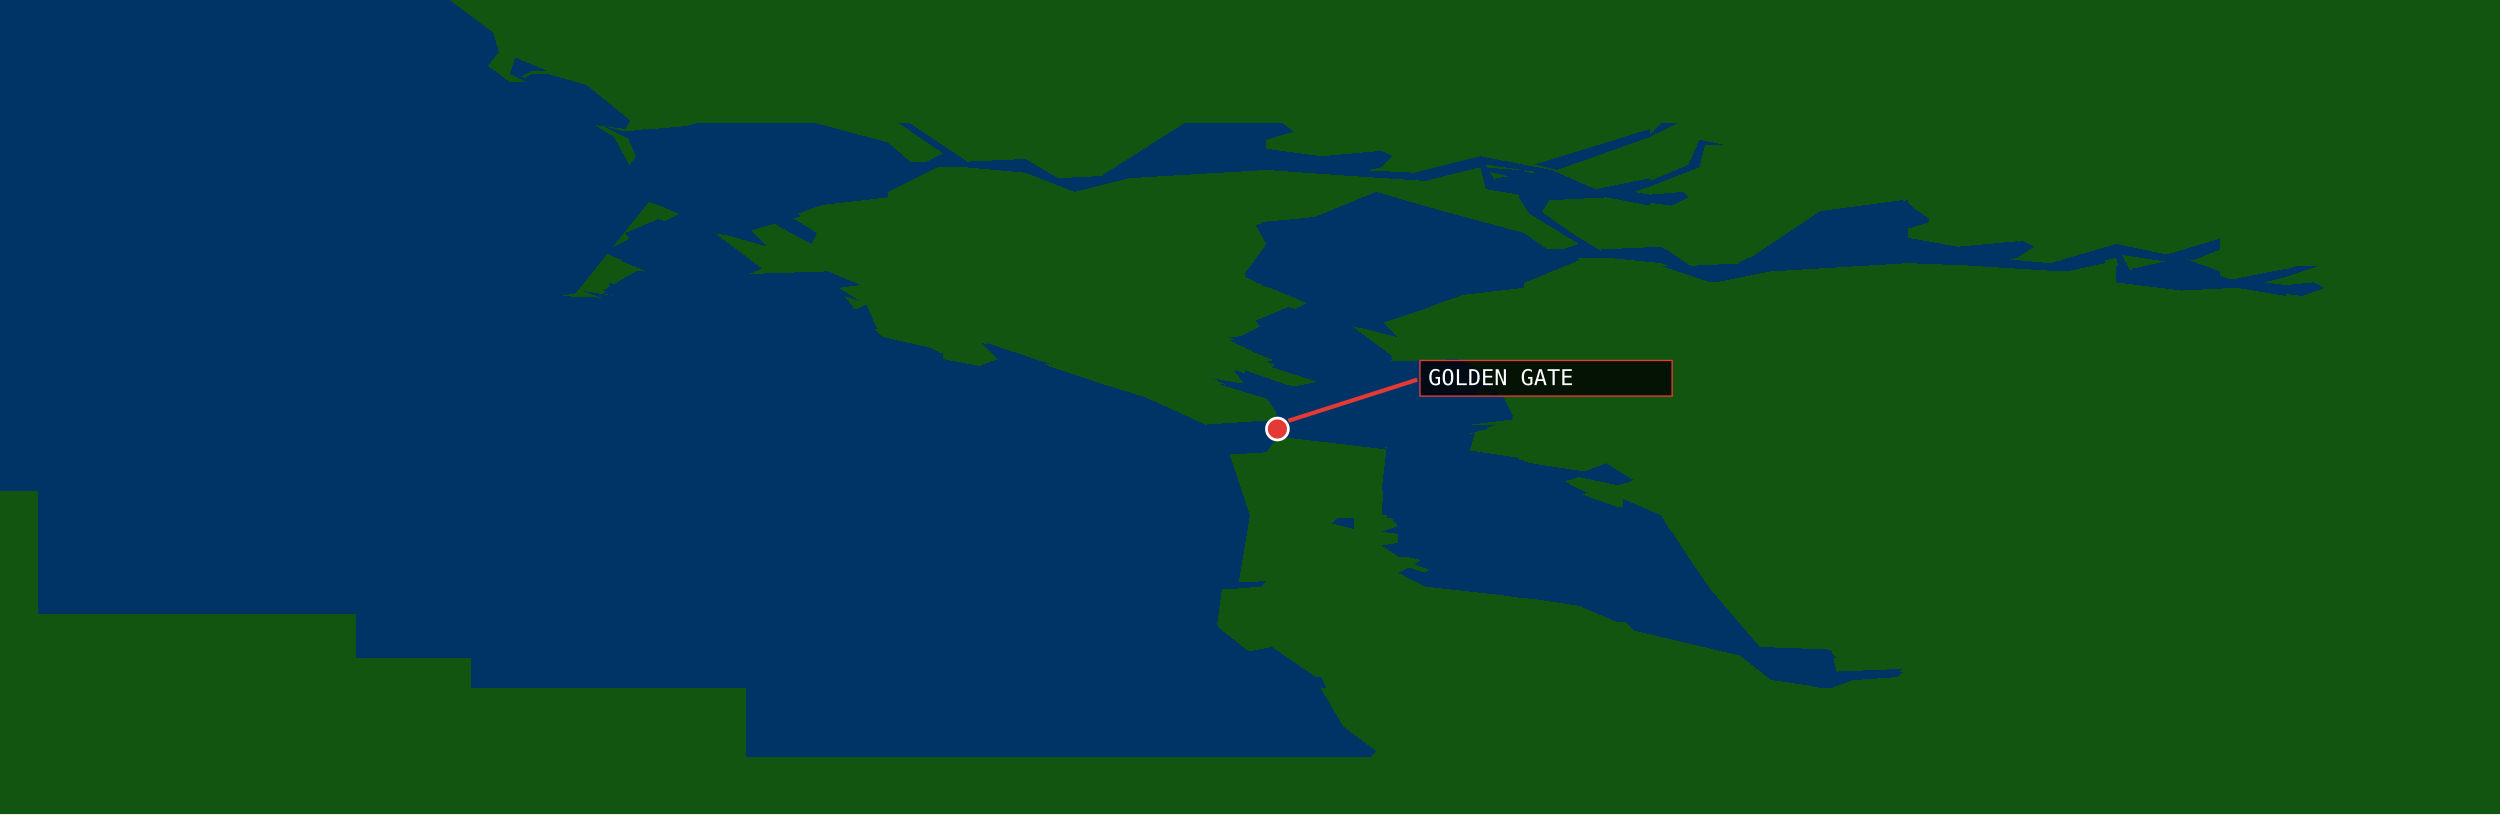
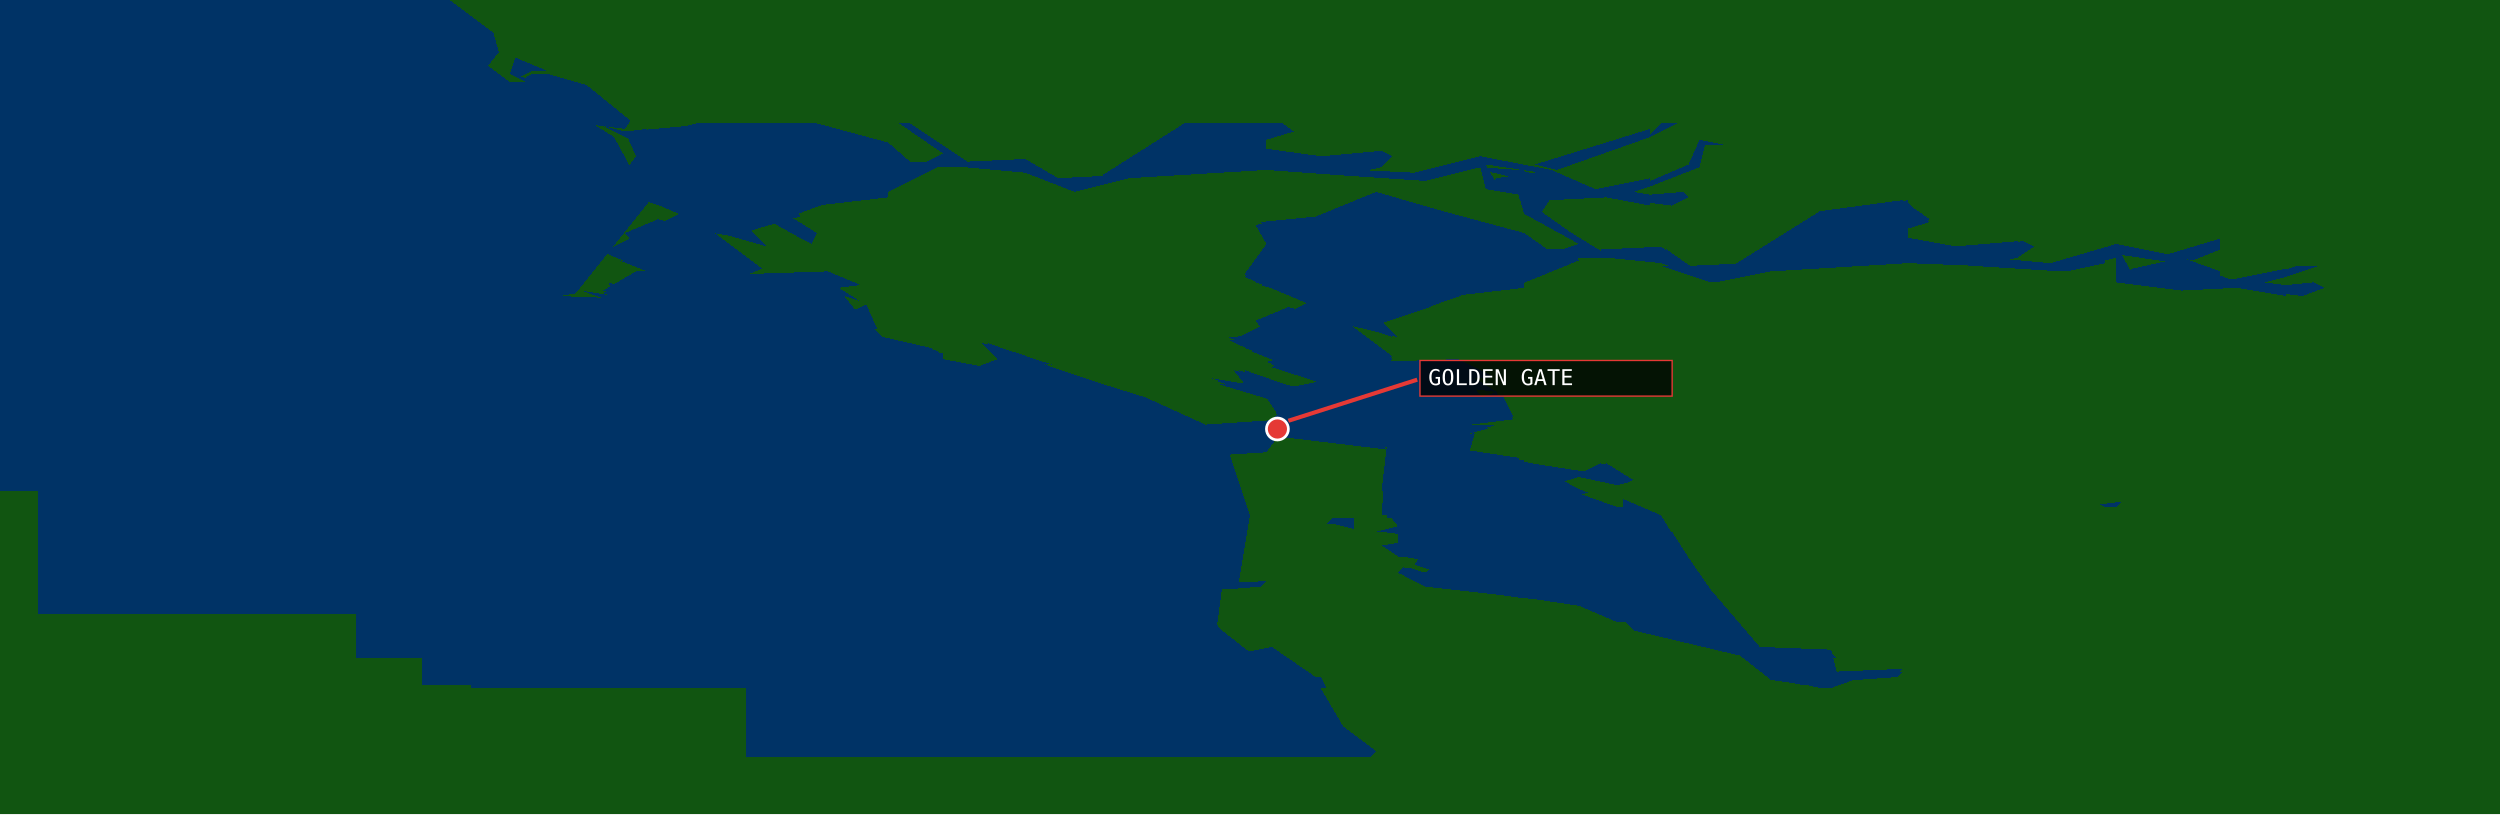
<svg xmlns="http://www.w3.org/2000/svg" width="912" height="297" viewBox="0 0 912 297" shape-rendering="crispEdges">
  <rect width="912" height="297" fill="#115511" />
  <g fill="#003366" stroke="none">
    <polygon points="138,0 228,72 194,111 234,111 238,100 438,159 446,179 0,179 0,0" />
    <polygon points="512,159 564,179 512,179" />
    <polygon points="502,72 458,103 502,117 564,95" />
    <polygon points="432,159 468,154 494,133 532,137 528,168 494,154 428,163" />
    <polygon points="480,109 450,124 484,139 508,130" />
    <polygon points="188,21 200,26 194,26 190,28 194,29 192,30 186,27" />
    <polygon points="132,11 180,12 182,19 178,24 186,30 192,30 224,50 230,61 238,68 236,71 132,71" />
    <polygon points="192,28 194,27 200,27 214,31 230,44 228,47 212,45 192,30" />
    <polygon points="220,46 228,48 236,47 236,52 246,54 240,56" />
    <polygon points="240,56 252,51 254,58 274,71 264,71" />
    <polygon points="554,62 554,71 550,69 552,65 540,61" />
    <polygon points="132,70 236,71 208,105 202,107 204,108 230,109 220,106 232,99 242,99 248,100 276,102 276,129 132,129" />
    <polygon points="248,82 246,91 254,89 246,98 254,98 256,94 258,98 266,99 242,99 232,91 240,91" />
    <polygon points="264,71 272,71 276,74 276,78" />
    <polygon points="276,102 312,114 318,122 340,127 342,129 274,129" />
    <polygon points="358,125 372,129 362,129" />
    <polygon points="276,74 280,78 284,78 284,80 288,80 298,85 294,88 276,78" />
    <polygon points="480,111 474,113 470,112 458,117 462,122 448,123 464,129 506,129 496,125" />
    <polygon points="462,89 518,103 520,111 502,117 508,122 496,118 484,116 480,111 454,100" />
    <polygon points="502,70 554,85 554,104 528,107 462,89 458,82 480,79" />
    <polygon points="132,128 276,128 276,179 132,179" />
    <polygon points="272,128 342,129 342,131 356,134 364,131 362,129 372,129 380,132 366,131 384,134 414,144 414,179 272,179" />
    <polygon points="414,144 438,155 468,153 460,164 444,165 450,179 410,179" />
    <polygon points="450,135 472,141 482,139 506,163 462,158 464,153 466,151 462,145 442,138 454,140" />
    <polygon points="454,127 506,129 502,132 532,131 542,136 536,137 544,142 536,141 484,140 462,132 466,131" />
    <polygon points="482,139 536,141 540,145 546,143 550,152 534,154 534,155 544,155 510,164 488,156" />
    <polygon points="506,162 528,159 536,158 534,165 554,168 554,179 504,179" />
    <polygon points="136,0 136,12 0,12 0,0" />
    <polygon points="164,0 180,12 136,12 134,0" />
    <polygon points="0,11 136,11 136,71 0,71" />
    <polygon points="554,62 558,63 554,69" />
    <polygon points="554,69 564,71 554,71" />
    <polygon points="0,70 136,70 136,129 0,129" />
    <polygon points="554,85 564,91 572,91 574,93 552,103" />
    <polygon points="554,71 564,71 560,78 586,93 574,93 570,91 576,89 558,78" />
    <polygon points="584,91 606,90 616,97 638,96 638,99 624,102 606,95 584,93" />
    <polygon points="634,96 638,94 638,97" />
    <polygon points="0,128 136,128 136,179 0,179" />
    <polygon points="552,168 578,172 584,170 594,174 592,176 574,173 564,176 550,176" />
    <polygon points="552,175 568,175 574,179 552,179" />
    <polygon points="14,70 208,127 220,156 202,196 238,215 14,221" />
    <polygon points="282,127 376,161 402,202 286,169" />
    <polygon points="264,45 228,71 272,85 332,63 288,45" />
    <polygon points="202,127 238,122 264,101 302,105 298,135 264,122 198,131" />
    <polygon points="250,77 220,92 256,107 278,98" />
    <polygon points="14,209 238,215 246,224 14,224" />
    <polygon points="250,79 244,81 240,80 228,85 232,90 218,91 234,97 276,97 266,93" />
    <polygon points="232,57 288,71 292,79 274,84 280,90 266,86 254,84 250,79 224,68" />
    <polygon points="298,45 324,52 324,72 298,75 232,57 228,48 250,46 254,45" />
    <polygon points="324,52 332,59 342,59 342,61 322,71" />
    <polygon points="332,45 332,45 356,61 342,61 338,59 344,56 328,45 328,45" />
    <polygon points="352,59 374,58 386,65 406,64 412,65 392,70 374,63 352,61" />
    <polygon points="402,64 432,45 434,45 462,45 462,62 412,65" />
    <polygon points="468,45 472,48 462,51 462,45" />
    <polygon points="460,54 482,57 504,55 508,57 504,61 490,64 462,62" />
    <polygon points="496,62 516,63 540,57 566,62 562,63 542,60 546,67 542,69 540,61 520,66 490,64" />
    <polygon points="566,62 582,69 602,65 602,68 596,70 602,71 602,75 586,72 566,73 542,69 546,65" />
    <polygon points="602,47 560,60 568,62 602,50" />
    <polygon points="184,112 208,123 238,120 230,132 216,132 224,155 178,155" />
    <polygon points="222,103 242,109 252,107 276,131 232,126 234,121 236,119 232,113 212,106 224,108" />
    <polygon points="226,95 276,97 272,100 302,99 314,104 306,105 314,110 308,108 254,108 234,100 236,99" />
    <polygon points="252,107 308,108 312,113 316,111 320,120 304,122 304,123 314,123 282,132 260,124" />
    <polygon points="276,130 298,126 306,126 304,133 324,135 324,155 274,155" />
    <polygon points="322,135 346,139 354,137 362,141 360,143 342,140 332,143 320,143" />
    <polygon points="322,142 336,142 348,147 344,147 344,148 358,153 360,155 320,155" />
    <polygon points="358,153 360,152 360,150 374,155 358,155" />
    <polygon points="180,154 224,155 220,179 212,179 212,195 224,205 232,203 248,215 180,215" />
    <polygon points="276,154 280,160 274,161 282,162 280,166 274,166 282,170 292,172 324,155" />
    <polygon points="290,170 286,173 292,175 290,176 284,175 282,177 290,180 324,185 324,155" />
    <polygon points="320,154 374,155 390,182 368,194 358,194 342,188 324,185" />
    <polygon points="390,182 410,203 404,206 366,197 362,192" />
    <polygon points="400,204 410,203 436,205 438,213 462,212 460,214 448,215 414,215" />
    <polygon points="44,70 80,82 90,90 110,95 112,97 42,97" />
    <polygon points="128,93 142,97 132,97" />
    <polygon points="48,45 50,45 52,45 52,47 56,47 66,52 64,55 44,45 44,45" />
    <polygon points="606,45 602,49 602,50 612,45" />
    <polygon points="620,51 616,60 602,66 602,68 620,61 622,53 630,53" />
    <polygon points="602,71 614,70 616,72 610,75 602,74" />
    <polygon points="40,96 112,97 112,99 128,102 134,99 132,97 142,97 152,100 136,99 154,102 184,112 184,155 40,155" />
    <polygon points="40,154 184,154 184,215 40,215" />
    <polygon points="40,213 184,213 184,224 40,224" />
    <polygon points="250,215 254,224 180,224 180,213" />
    <polygon points="414,215 450,214 434,218" />
    <polygon points="256,158 264,159 260,158" />
    <polygon points="264,159 262,156 260,158" />
    <polygon points="262,156 258,156 260,158" />
    <polygon points="258,156 256,158 260,158" />
    <polygon points="728,95 750,96 768,92 768,96 754,99 722,97" />
    <polygon points="134,129 278,129 278,189 134,189" />
    <polygon points="134,187 278,187 278,240 134,240" />
    <polygon points="486,191 494,193 492,191" />
    <polygon points="494,193 494,189 492,191" />
    <polygon points="494,189 488,189 492,191" />
    <polygon points="488,189 486,191 492,191" />
    <polygon points="216,61 230,72 196,112 234,112 238,101 440,159 452,189 436,229 454,240 130,240 130,61" />
    <polygon points="512,159 610,194 636,235 518,202" />
    <polygon points="504,72 460,104 504,118 566,96" />
    <polygon points="436,159 470,154 496,135 534,138 530,168 496,154 432,163" />
    <polygon points="482,110 452,125 488,140 508,131" />
    <polygon points="130,239 144,240 130,240" />
    <polygon points="278,103 314,115 322,123 344,129 344,131 276,131" />
    <polygon points="362,126 376,131 366,131" />
    <polygon points="276,74 282,78 286,78 286,80 290,80 298,85 296,89 278,78" />
    <polygon points="482,112 476,114 472,113 460,118 464,123 448,124 466,131 508,131 498,126" />
    <polygon points="464,90 518,104 522,112 504,118 510,123 498,120 484,117 482,112 456,101" />
    <polygon points="504,71 556,85 556,105 530,108 464,90 460,82 482,79" />
    <polygon points="556,85 566,92 574,92 576,95 554,104" />
    <polygon points="556,71 566,72 562,78 588,94 576,94 572,92 578,90 558,78" />
    <polygon points="586,93 608,91 618,98 640,97 646,99 626,103 606,96 586,94" />
    <polygon points="634,98 666,78 696,73 696,96 646,99" />
    <polygon points="274,129 344,131 346,132 360,135 368,132 366,131 376,131 384,134 370,132 386,135 418,145 418,189 274,189" />
    <polygon points="418,145 440,155 470,153 462,164 448,165 454,189 412,189" />
    <polygon points="452,136 472,143 484,140 506,163 464,158 466,153 468,151 464,146 446,140 456,141" />
    <polygon points="456,128 508,131 504,134 534,132 544,138 538,138 546,143 538,142 486,141 464,134 466,132" />
    <polygon points="484,140 538,142 542,146 548,144 552,152 536,154 536,155 546,155 512,164 490,156" />
    <polygon points="508,162 530,159 538,158 536,165 556,168 556,189 506,189" />
    <polygon points="554,168 578,173 586,170 596,175 594,176 576,173 566,176 552,176" />
    <polygon points="554,175 570,175 580,181 578,180 576,181 592,186 592,189 552,189" />
    <polygon points="592,186 594,185 594,183 606,189 592,189" />
    <polygon points="274,187 418,187 418,240 274,240" />
    <polygon points="414,187 454,189 452,213 446,213 444,228 454,239 464,236 468,240 414,240" />
    <polygon points="508,187 512,193 504,194 512,195 512,199 506,199 512,203 522,205 556,189" />
    <polygon points="520,203 518,206 524,208 522,209 514,208 512,210 522,214 556,218 556,189" />
    <polygon points="552,187 606,189 624,215 602,227 592,227 576,221 556,218" />
    <polygon points="624,215 642,236 636,239 598,230 596,226" />
    <polygon points="634,237 642,236 668,238 670,240 638,240" />
    <polygon points="232,61 232,61 240,68 238,72 134,72 134,61" />
    <polygon points="258,61 276,72 264,72 248,61" />
    <polygon points="556,62 556,72 552,69 554,65 540,62" />
    <polygon points="554,62 558,63 556,69" />
    <polygon points="554,69 566,72 554,72" />
    <polygon points="134,70 238,72 210,107 204,108 206,109 232,111 222,107 234,101 244,100 250,101 278,103 278,131 134,131" />
    <polygon points="250,83 248,92 256,90 248,99 256,99 258,95 258,99 268,100 244,100 234,93 242,92" />
    <polygon points="264,71 274,72 278,75 278,78" />
    <polygon points="696,74 704,81 694,84" />
    <polygon points="694,87 714,90 738,88 742,90 736,94 722,97 696,96" />
+     <polygon points="228,71 228,71 192,112 232,112 238,101 438,160 452,188 434,229 468,247 392,250 154,250 154,71" />
+     <polygon points="512,160 606,194 634,234 516,201" />
+     <polygon points="502,71 460,103 502,117 564,95" />
+     <polygon points="434,160 468,154 494,134 532,138 528,168 494,154 430,162" />
+     <polygon points="480,110 452,125 484,139 506,130" />
+     <polygon points="154,239 468,247 470,250 154,250" />
+     <polygon points="276,102 312,114 320,123 342,128 342,130 274,130" />
+     <polygon points="360,125 374,130 364,130" />
+     <polygon points="276,74 280,78 284,78 284,80 288,79 296,85 294,88 276,77" />
+     <polygon points="480,111 474,114 472,113 460,118 464,123 448,123 466,130 506,130 496,126" />
+     <polygon points="464,89 516,103 520,112 502,117 508,123 496,119 484,117 480,111 456,100" />
+     <polygon points="504,71 554,85 554,104 528,108 464,89 460,81 480,79 500,71" />
+     <polygon points="554,85 564,91 572,91 574,94 552,104" />
+     <polygon points="554,71 564,71 560,77 586,94 574,94 570,91 576,89 556,78" />
+     <polygon points="584,92 606,90 616,97 638,97 644,98 624,103 604,95 584,93" />
+     <polygon points="632,97 664,77 694,73 694,95 644,98" />
+     <polygon points="272,128 342,130 344,131 358,134 366,132 364,130 374,130 382,133 368,132 384,135 416,145 416,188 272,188" />
+     <polygon points="416,145 440,156 470,153 462,163 446,164 454,188 410,188" />
+     <polygon points="452,135 472,142 482,139 504,162 464,159 466,153 468,151 464,146 444,139 456,140" />
+     <polygon points="456,127 506,130 502,133 532,132 542,137 536,138 544,142 536,141 484,140 464,133 466,131" />
+     <polygon points="482,139 536,141 540,145 546,144 550,153 534,154 534,155 544,155 510,163 488,157" />
+     <polygon points="506,161 528,159 536,159 534,164 554,167 554,188 504,188" />
+     <polygon points="552,168 578,172 584,169 594,174 592,176 574,173 564,176 550,175" />
+     <polygon points="552,175 568,175 578,180 576,180 574,180 590,185 590,188 550,188" />
+     <polygon points="590,185 592,185 592,182 604,188 590,188" />
+     <polygon points="272,186 416,186 416,247 272,247" />
+     <polygon points="412,186 454,188 452,212 444,212 442,227 454,238 464,236 478,247 412,247" />
+     <polygon points="506,187 510,192 502,194 510,194 510,198 504,199 510,203 520,204 554,188" />
+     <polygon points="518,203 516,206 522,207 520,209 512,207 510,209 520,213 554,218 554,188" />
+     <polygon points="550,186 604,188 622,215 600,226 590,226 574,220 554,218" />
+     <polygon points="622,215 642,236 636,238 596,230 594,225" />
+     <polygon points="632,237 642,236 666,237 670,245 694,244 692,246 678,247 646,247" />
+     <polygon points="236,71 236,71 154,71 154,71" />
+     <polygon points="274,71 274,71 262,71 262,71" />
+     <polygon points="554,71 554,71 554,71" />
+     <polygon points="562,71 564,71 554,71 554,71" />
+     <polygon points="214,71 236,71 208,106 202,107 204,109 230,110 220,107 232,100 242,99 248,100 276,102 276,130 154,130 154,71" />
+     <polygon points="248,82 246,91 254,89 246,99 254,99 256,94 256,99 266,100 242,100 232,92 240,92" />
+     <polygon points="264,71 272,71 276,74 276,77 264,71" />
+     <polygon points="694,73 702,80 694,83" />
+     <polygon points="692,86 712,90 736,88 740,90 734,93 720,97 694,95" />
+     <polygon points="726,94 748,96 772,89 792,93 792,95 774,93 778,100 772,102 772,94 752,99 720,97" />
+     <polygon points="792,105 772,102 778,98 792,95" />
+     <polygon points="792,93 790,93 792,93" />
+     <polygon points="154,128 276,128 276,188 154,188" />
+     <polygon points="154,186 276,186 276,247 154,247" />
+     <polygon points="154,245 276,245 276,250 154,250" />
+     <polygon points="272,245 416,245 416,250 272,250" />
+     <polygon points="480,247 480,250 412,250 412,245" />
+     <polygon points="646,247 682,246 670,250 658,250" />
+     <polygon points="768,185 772,185 770,184" />
+     <polygon points="772,185 774,183 770,184" />
+     <polygon points="774,183 766,184 770,184" />
+     <polygon points="766,184 768,185 770,184" />
+     <polygon points="484,191 494,192 490,190" />
+     <polygon points="494,192 492,189 490,190" />
+     <polygon points="492,189 486,189 490,190" />
+     <polygon points="486,189 484,191 490,190" />
    <polygon points="228,72 194,112 234,112 238,101 438,160 452,188 434,229 470,247 358,251 172,251 172,72" />
    <polygon points="512,160 608,194 634,234 516,201" />
    <polygon points="502,72 460,103 502,117 564,95 502,72" />
    <polygon points="434,160 470,154 494,134 534,138 530,168 494,154 430,162" />
    <polygon points="482,110 452,125 486,139 506,130" />
    <polygon points="172,240 470,247 472,251 172,251" />
    <polygon points="276,102 312,114 320,123 342,128 344,130 274,130" />
    <polygon points="360,125 374,130 364,130" />
    <polygon points="276,74 280,78 284,78 284,80 288,79 298,85 296,88 276,77" />
    <polygon points="482,111 476,114 472,113 460,118 464,123 450,124 466,130 506,130 496,126" />
    <polygon points="464,89 518,103 522,112 504,117 510,123 496,119 486,117 482,111 456,100" />
    <polygon points="508,72 554,85 554,104 528,108 464,89 460,81 482,79 498,72" />
    <polygon points="554,85 564,91 574,91 574,94 552,104" />
    <polygon points="564,72 562,77 586,94 574,94 570,91 576,89 558,78 554,72" />
    <polygon points="584,92 606,90 616,97 638,97 644,98 624,103 606,95 584,93" />
    <polygon points="634,97 664,77 694,73 694,95 644,98" />
    <polygon points="272,128 344,130 344,131 360,134 366,132 364,130 374,130 384,133 368,132 386,135 416,145 416,188 272,188" />
    <polygon points="416,145 440,156 470,153 462,163 448,164 456,188 410,188" />
    <polygon points="454,135 474,142 484,139 506,162 464,159 466,153 468,151 464,146 444,139 456,140" />
    <polygon points="458,127 506,130 502,133 532,132 544,137 536,138 544,142 538,141 486,140 466,133 468,131" />
    <polygon points="484,139 538,141 540,145 546,144 550,153 534,154 534,155 544,155 510,163 490,157" />
    <polygon points="506,161 528,159 536,159 534,164 554,167 554,188 504,188" />
    <polygon points="552,168 578,172 586,169 594,174 592,176 574,173 564,176 550,175" />
    <polygon points="552,175 568,175 580,180 576,180 576,180 590,185 592,188 550,188" />
    <polygon points="590,185 592,185 592,182 606,188 590,188" />
    <polygon points="272,186 416,186 416,247 272,247" />
    <polygon points="412,186 456,188 452,212 444,212 442,227 456,238 464,236 480,247 412,247" />
    <polygon points="506,187 510,192 504,194 510,194 510,198 504,199 510,203 522,204 554,188" />
    <polygon points="520,203 516,206 522,207 520,209 514,207 510,209 520,213 554,218 554,188" />
    <polygon points="550,186 606,188 622,215 600,226 590,226 574,220 554,218" />
    <polygon points="622,215 642,236 636,238 598,230 594,225" />
    <polygon points="632,237 642,236 668,237 670,245 694,244 692,246 680,247 646,247" />
    <polygon points="236,72 208,106 202,107 204,109 232,110 220,107 232,100 242,99 248,100 276,102 276,130 172,130 172,72" />
    <polygon points="248,82 246,91 254,89 246,99 254,99 256,94 258,99 266,100 244,100 232,92 240,92" />
    <polygon points="274,72 276,74 276,77 266,72" />
    <polygon points="694,73 704,80 694,83" />
    <polygon points="692,86 714,90 736,88 740,90 736,93 720,97 694,95" />
    <polygon points="726,94 748,96 772,89 796,94 794,96 774,93 778,100 774,102 772,94 752,99 720,97" />
    <polygon points="796,94 810,99 810,105 796,105 774,102 778,98" />
    <polygon points="810,87 790,93 800,95 810,91" />
    <polygon points="172,128 276,128 276,188 172,188" />
    <polygon points="172,186 276,186 276,247 172,247" />
    <polygon points="172,245 276,245 276,251 172,251" />
    <polygon points="272,245 416,245 416,251 272,251" />
    <polygon points="482,247 484,251 412,251 412,245" />
    <polygon points="646,247 682,246 668,251 664,251" />
    <polygon points="486,191 494,192 490,190" />
    <polygon points="494,192 492,189 490,190" />
    <polygon points="492,189 488,189 490,190" />
    <polygon points="488,189 486,191 490,190" />
    <polygon points="272,111 438,160 450,189 434,230 468,248 272,253" />
    <polygon points="512,160 606,194 634,235 516,202" />
    <polygon points="470,97 460,104 504,118 564,97" />
    <polygon points="434,160 468,155 496,134 534,138 530,170 496,155 430,164" />
    <polygon points="482,111 450,125 486,140 508,131" />
    <polygon points="272,243 468,248 496,276 496,276 272,276" />
    <polygon points="480,112 476,114 470,113 460,118 464,123 448,124 466,131 508,131 496,126" />
    <polygon points="488,97 518,104 522,112 504,118 510,123 496,119 484,117 480,112 454,101 458,97" />
    <polygon points="556,97 556,105 530,108 486,97" />
    <polygon points="570,97 554,104 554,97" />
    <polygon points="614,97 616,98 636,97 644,98 624,103 606,97" />
    <polygon points="632,98 634,97 676,97 644,98" />
    <polygon points="722,97 720,97 710,97" />
    <polygon points="774,97 776,100 772,103 772,97 762,97 752,99 720,97 722,97" />
    <polygon points="800,97 814,102 834,98 834,101 826,103 834,104 834,108 816,105 796,106 772,103 778,98 786,97" />
    <polygon points="416,145 438,156 470,154 462,165 446,166 454,189 408,189" />
    <polygon points="452,136 472,143 484,140 506,164 464,159 464,154 466,152 464,146 444,140 454,141" />
    <polygon points="456,128 508,131 504,134 534,132 544,137 536,138 546,143 538,142 486,141 464,134 466,132" />
    <polygon points="484,140 538,142 542,146 546,144 552,153 536,155 536,156 544,156 512,165 490,157" />
    <polygon points="508,163 530,160 538,159 534,166 556,169 556,189 506,189" />
    <polygon points="554,169 578,173 586,171 594,176 590,177 576,174 566,177 552,177" />
    <polygon points="554,176 568,176 580,182 578,181 576,182 590,186 590,189 552,189" />
    <polygon points="590,186 592,186 592,184 604,189 590,189" />
    <polygon points="412,187 454,189 450,213 442,213 442,228 454,238 464,236 478,248 412,248" />
    <polygon points="508,187 512,193 504,194 512,195 510,199 504,199 512,203 522,205 556,189" />
    <polygon points="520,203 516,206 522,208 520,209 514,208 512,210 520,214 556,218 556,189" />
    <polygon points="552,187 604,189 620,215 600,227 590,227 576,221 556,218" />
    <polygon points="620,215 640,236 634,239 596,230 592,226" />
    <polygon points="632,237 640,236 666,238 670,246 694,245 692,247 678,248 646,248" />
    <polygon points="276,103 312,115 320,123 342,128 342,131 274,131" />
    <polygon points="360,126 374,131 364,131" />
    <polygon points="838,97 832,99 834,101 846,97" />
    <polygon points="834,104 844,103 848,105 840,108 832,107" />
    <polygon points="272,129 342,131 342,132 358,135 364,132 364,131 374,131 382,134 368,132 384,135 416,145 416,189 272,189" />
    <polygon points="272,187 416,187 416,248 272,248" />
    <polygon points="272,246 416,246 416,276 272,276" />
    <polygon points="480,248 490,265 502,274 500,276 412,276 412,246" />
    <polygon points="646,248 680,247 666,251" />
    <polygon points="486,191 494,192 492,191" />
    <polygon points="494,192 494,189 492,191" />
    <polygon points="494,189 488,189 492,191" />
    <polygon points="488,189 486,191 492,191" />
  </g>
  <g shape-rendering="geometricPrecision" font-family="monospace">
    <line x1="466" y1="153" x2="466" y2="157" stroke="#880000" stroke-width="2" />
    <line x1="466" y1="160" x2="466" y2="156" stroke="#880000" stroke-width="2" />
    <circle cx="466" cy="156.5" r="4" fill="#e53935" stroke="#fff" stroke-width="1" />
    <path d="M 470 153.5 L 517 138.5" stroke="#e53935" stroke-width="1.5" />
    <rect x="518" y="131.5" width="92" height="13" fill="#000" fill-opacity=".78" stroke="#e53935" stroke-width=".5" />
    <text x="521" y="140.5" fill="#fff" font-size="8">GOLDEN GATE</text>
  </g>
</svg>
